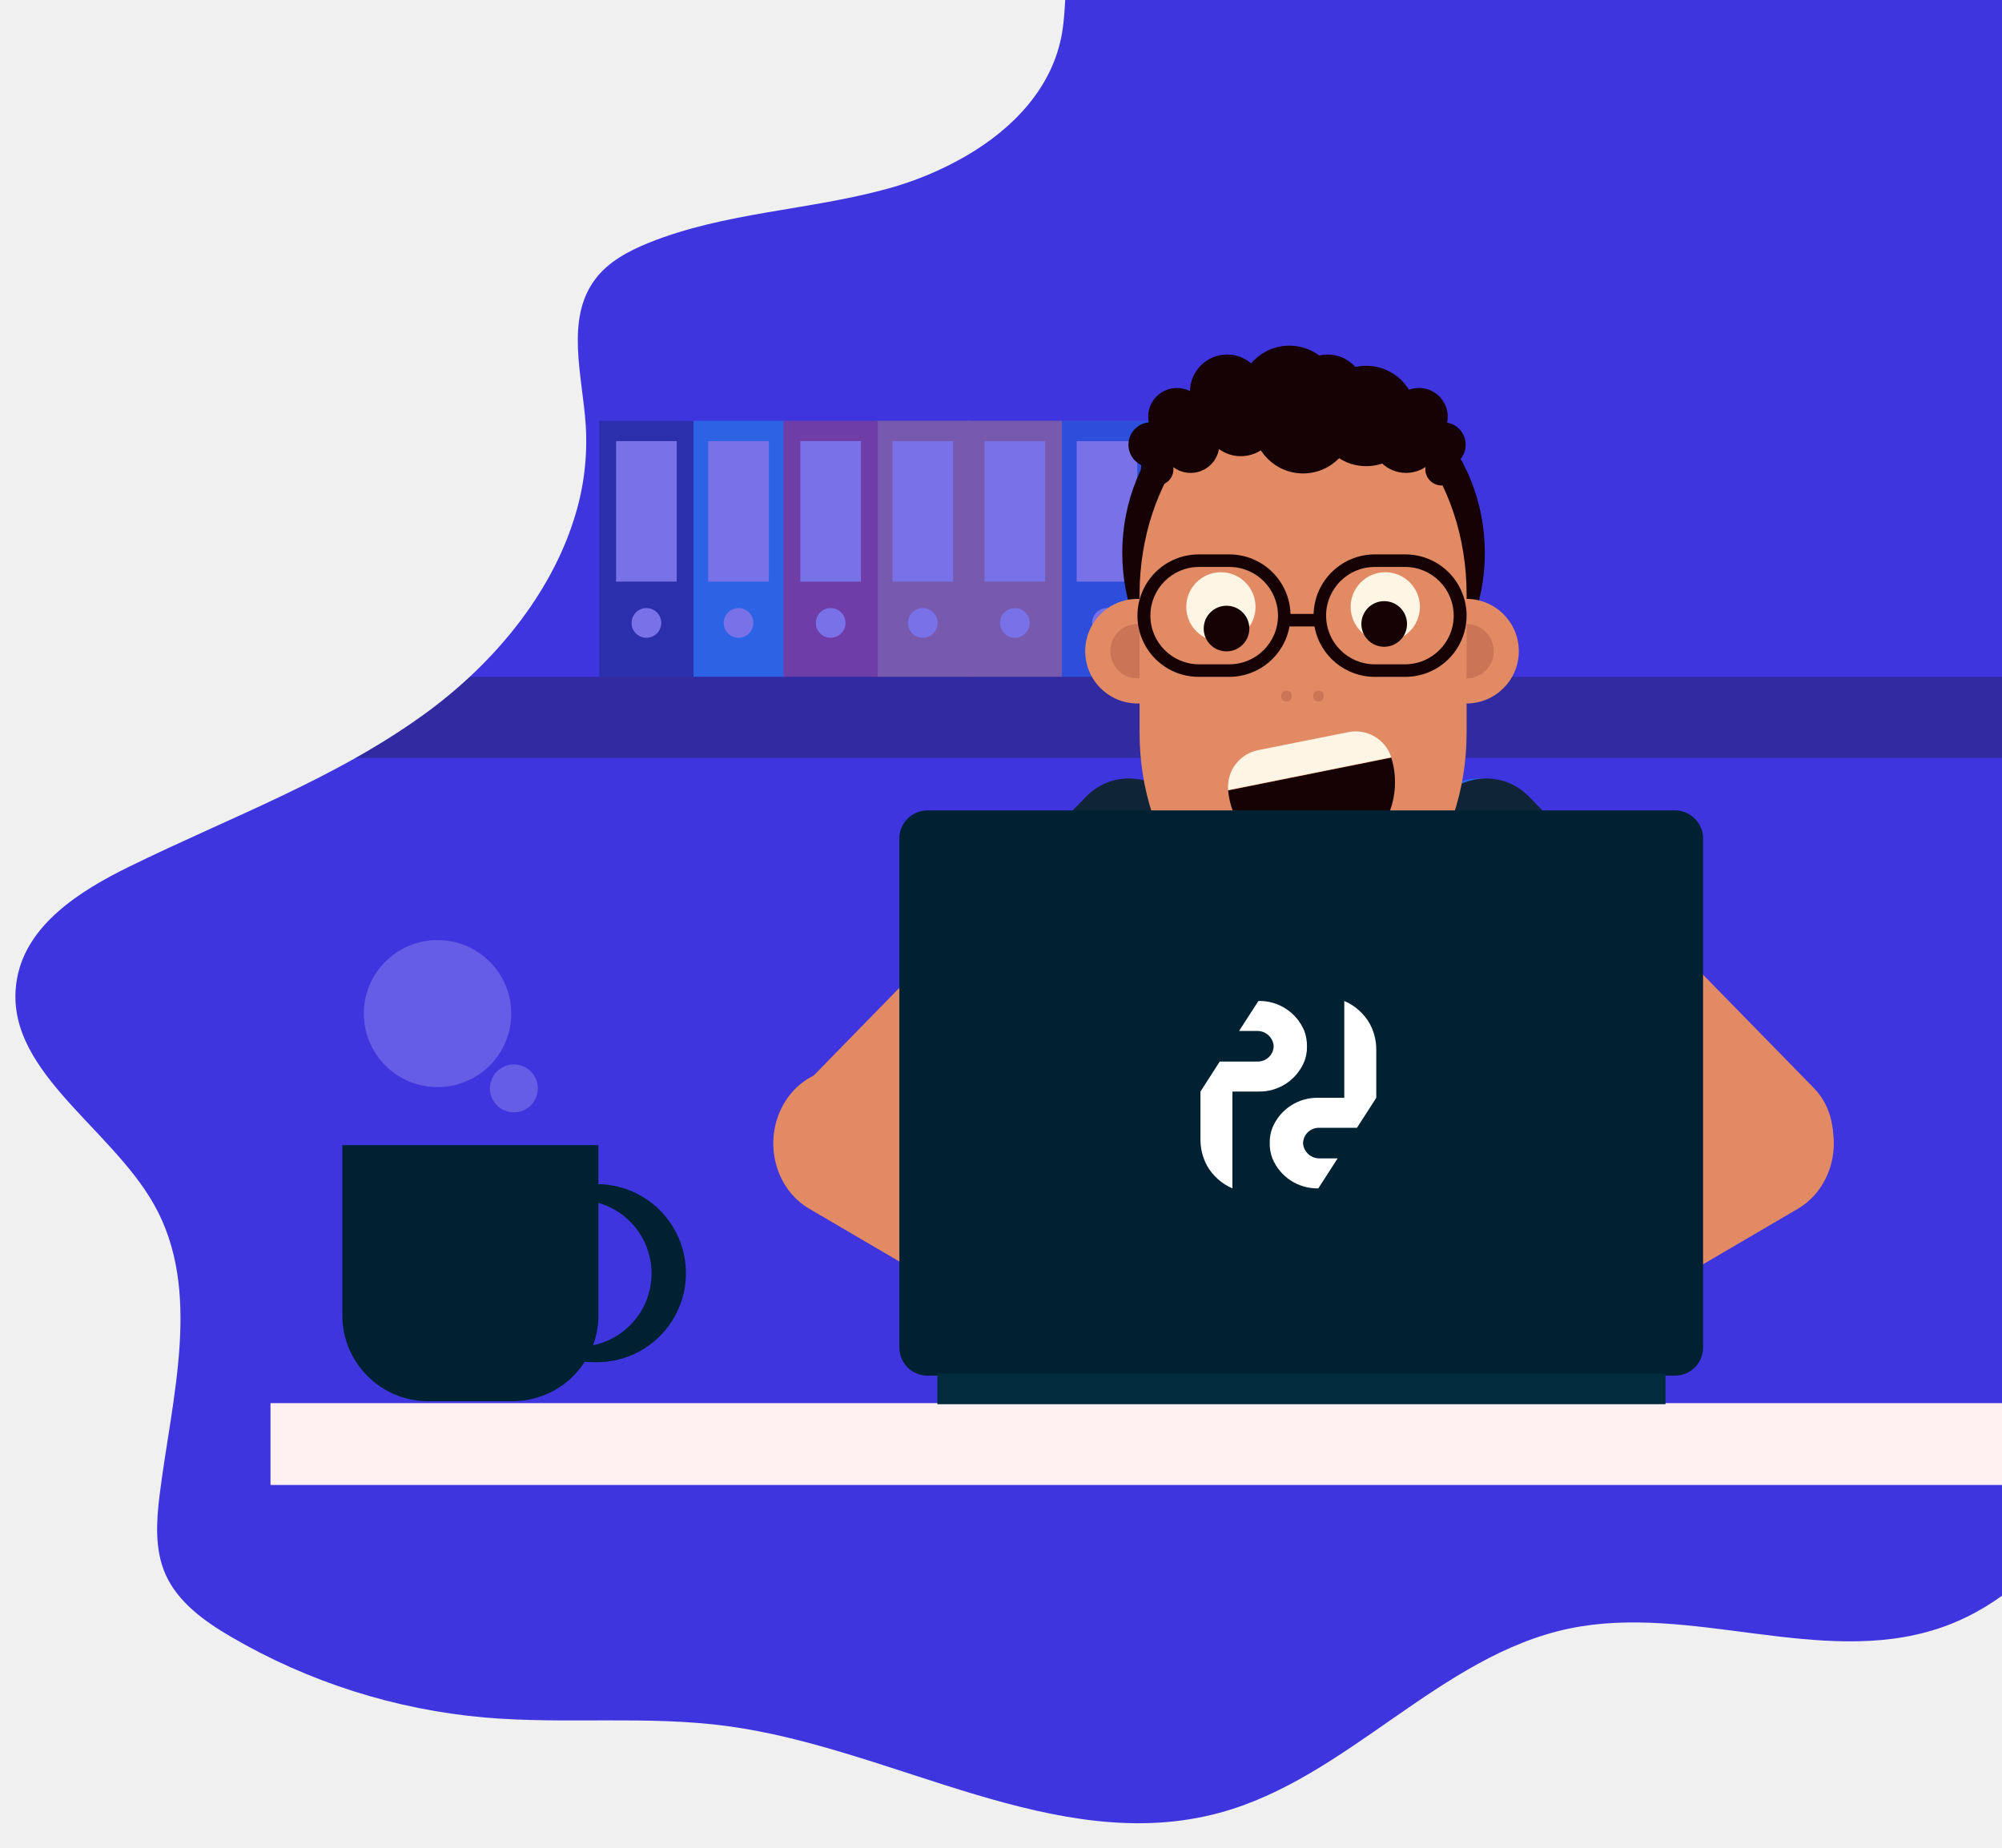
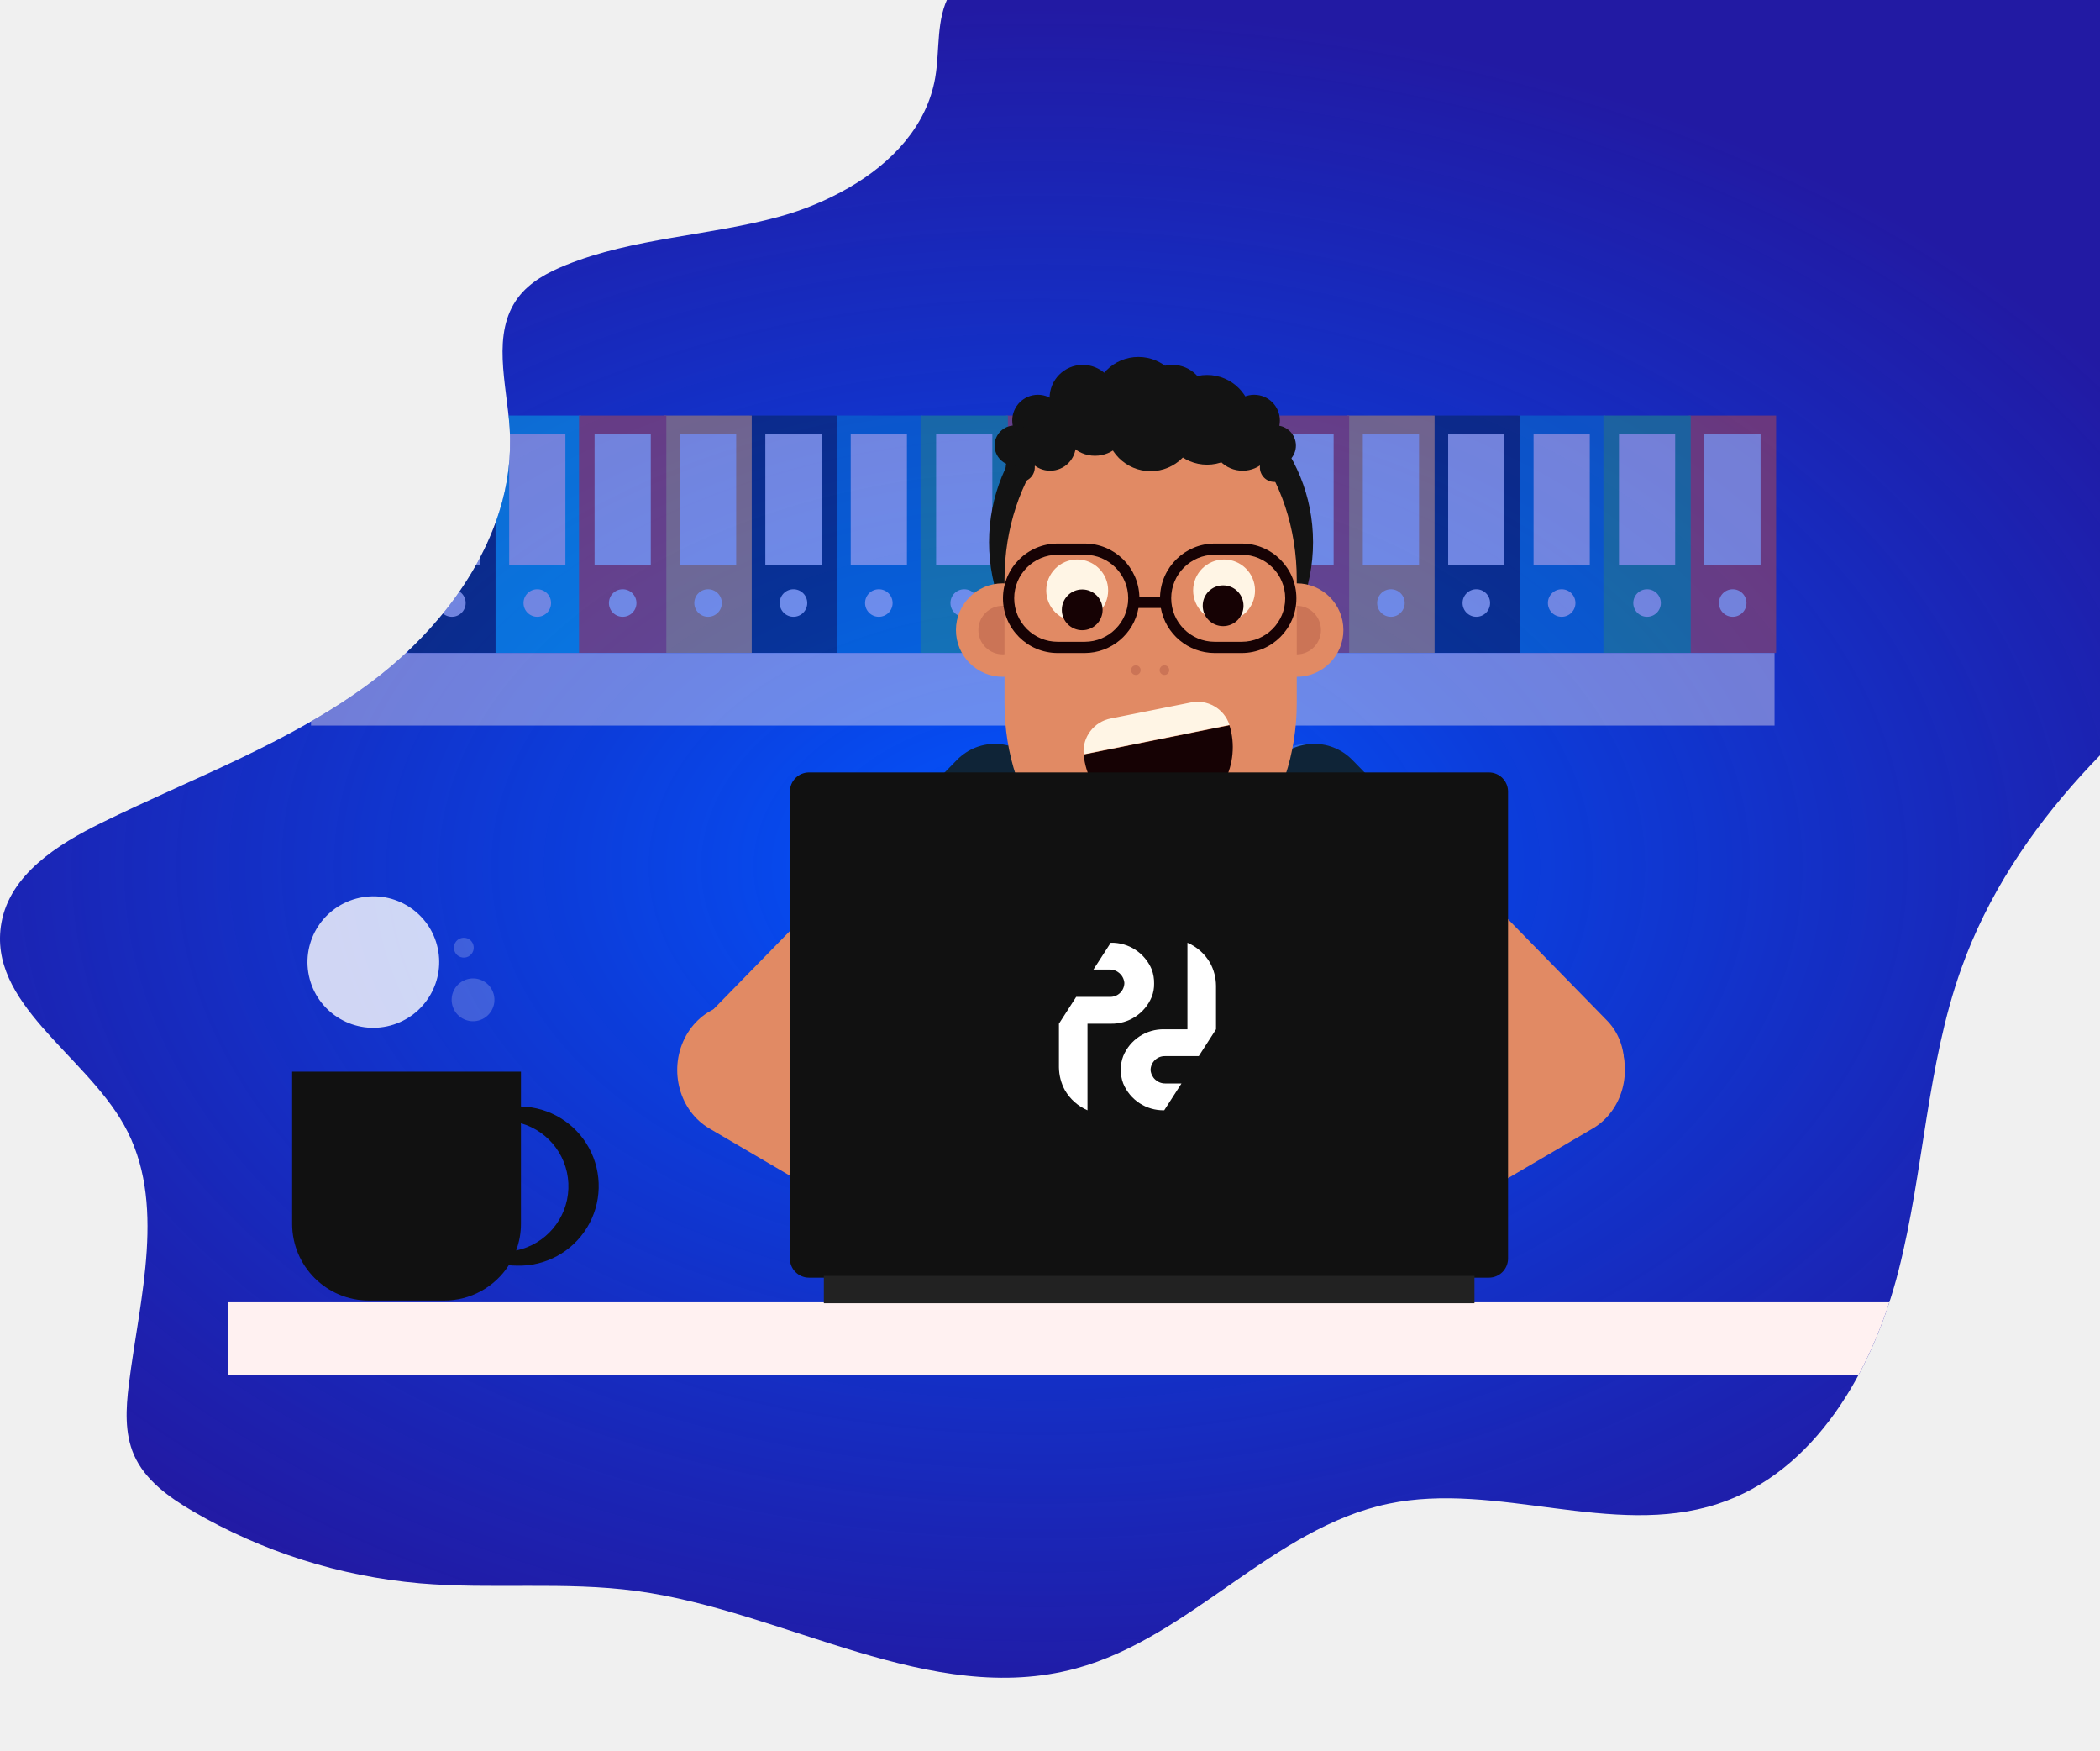
- <svg xmlns="http://www.w3.org/2000/svg" viewBox="0 0 780 720">
+ <svg xmlns="http://www.w3.org/2000/svg" width="1200" height="1000" viewBox="0 0 1200 1000">
  <defs>
-     <style>.a,.v{fill:#fff;}.b{fill:#3f35de;}.c{clip-path:url(#a);}.d{clip-path:url(#b);}.e{fill:#e18a64;}.f{fill:#0f2437;}.g,.n{opacity:0.3;}.h{fill:#0089cf;}.i{fill:#fbb03b;}.j{fill:#e14f28;}.k{fill:#22b573;}.l{fill:#00cdf3;}.m{fill:#002131;}.n{fill:#111;}.o{fill:#2667ea;}.p{fill:#160204;}.q{fill:#cb7456;}.r{fill:#fff5e5;}.s{fill:#f60c5b;}.t{fill:#fff1f1;}.u{fill:#002c3d;}.v{opacity:0.2;}</style>
    <clipPath id="a">
-       <path class="a" d="M0,0H780V720H0V0Z" transform="translate(507)" />
+       <path d="M0,0H1200V1000H0V0Z" transform="translate(87)" fill="#fff" />
    </clipPath>
    <clipPath id="b">
-       <path class="b" d="M1171.169,105c-3.839,32.621-30.764,58.452-37.152,90.671a87.941,87.941,0,0,0-1.507,12.807c-.918,18.5,2.745,37.389.857,55.924-3.519,34.757-24.644,61.919-51.465,85.459-20.289,17.761-43.839,33.385-65.5,48.5-55.149,38.524-106.873,87.162-129.525,150.505-15.1,42.239-16.254,88.142-27.337,131.61s-36.326,87.946-78.988,101.806c-45.789,14.881-96.243-9.928-143.364-.124-50.568,10.526-86.429,58.318-136.326,71.816-63.4,17.152-126.574-24.995-191.651-33.777-31.249-4.221-63.055-.64-94.468-3.344a237.44,237.44,0,0,1-99.071-31.486c-10.32-6.058-20.753-13.5-25.552-24.5-4.128-9.5-3.5-20.341-2.229-30.629,4.747-38.184,16.76-79.69-2.136-113.251-17.43-30.96-59.67-53.106-53.405-88.06,3.777-21.032,24.417-34.169,43.632-43.591C115.526,465.905,157.652,450.694,193,424.45c25.284-18.8,47.059-45.036,56.347-74.541a99.39,99.39,0,0,0,4.592-36.553c-1.3-19.5-8.05-41.4,3.715-57.017,5.1-6.77,12.91-10.929,20.764-14.107,29.618-11.971,62.518-12.663,93.313-21.166a128.721,128.721,0,0,0,30.186-12.6c18.782-10.877,33.9-26.9,37.554-47.822,2.136-12.26.237-25.645,6.357-36.481,10.32-18.369,30.722-26.047,53.509-28.545,28.2-3.1,60.144,1.744,81.527,4.128l2.136.227c27.461,2.859,54.7-3.22,81.455-12.384,28.9-9.814,57.141-23.168,84.623-32.662q3.87-1.342,7.719-2.57a395.258,395.258,0,0,1,61.424-14.293,401.565,401.565,0,0,1,88.751-3.426,393.743,393.743,0,0,1,44.768,5.82q6.522,1.238,13.024,2.652c25.2,5.4,50.268,11.992,75.975,12.384h5.552c30.66-.526,62.012-8.318,91.1,1.094,13.282,4.3,25.913,12.766,31.238,25.6C1171.592,89.342,1172.067,97.32,1171.169,105Z" transform="translate(347.069 -92.733)" />
+       <path d="M1525.042,127.174c-5.031,42.752-40.318,76.605-48.69,118.83a115.248,115.248,0,0,0-1.975,16.784c-1.2,24.25,3.6,49,1.123,73.291-4.612,45.552-32.3,81.149-67.449,112-26.59,23.276-57.454,43.753-85.842,63.567-72.277,50.489-140.064,114.231-169.751,197.247-19.787,55.357-21.3,115.516-35.827,172.483s-47.608,115.259-103.519,133.423c-60.01,19.5-126.133-13.011-187.888-.162-66.272,13.8-113.271,76.429-178.664,94.12-83.083,22.478-165.883-32.757-251.171-44.267-40.953-5.532-82.637-.839-123.807-4.382a311.18,311.18,0,0,1-129.839-41.265c-13.525-7.939-27.2-17.691-33.488-32.108-5.41-12.456-4.585-26.658-2.921-40.142,6.221-50.042,21.964-104.439-2.8-148.422-22.844-40.575-78.2-69.6-69.991-115.408,4.95-27.564,32-44.781,57.183-57.129,51.827-25.467,107.036-45.4,153.359-79.8,33.136-24.642,61.674-59.023,73.846-97.69a130.258,130.258,0,0,0,6.019-47.905c-1.7-25.562-10.549-54.262,4.869-74.725,6.681-8.872,16.92-14.323,27.212-18.489,38.816-15.689,81.934-16.6,122.292-27.74a168.7,168.7,0,0,0,39.56-16.514C541.5,248.52,561.312,227.516,566.1,200.1c2.8-16.068.311-33.609,8.331-47.811,13.525-24.074,40.264-34.137,70.127-37.41,36.964-4.057,78.823,2.286,106.847,5.41l2.8.3c35.99,3.746,71.682-4.22,106.752-16.23,37.87-12.862,74.887-30.363,110.9-42.806q5.072-1.758,10.117-3.368a518.011,518.011,0,0,1,80.5-18.732,526.277,526.277,0,0,1,116.314-4.49,516.028,516.028,0,0,1,58.671,7.628q8.548,1.623,17.068,3.476c33.028,7.074,65.88,15.716,99.57,16.23h7.276c40.182-.69,81.271-10.9,119.4,1.434,17.406,5.64,33.961,16.73,40.94,33.555C1525.6,106.657,1526.219,117.112,1525.042,127.174Z" transform="translate(347.069 -92.733)" fill="#3f35de" />
    </clipPath>
+     <radialGradient id="c" cx="0.5" cy="0.5" r="0.5" gradientUnits="objectBoundingBox">
+       <stop offset="0" stop-color="#05f" />
+       <stop offset="1" stop-color="#0b029a" stop-opacity="0.902" />
+     </radialGradient>
  </defs>
-   <g class="c" transform="translate(-507)">
-     <g class="d" transform="translate(134.212 -54.857)">
-       <g transform="translate(263.205 33.173)">
-         <path class="b" d="M0,0H1139.854V757.461H0Z" transform="translate(0 0)" />
-         <g transform="translate(63.195 156.378)">
+   <g transform="translate(-87)" clip-path="url(#a)">
+     <g transform="translate(-291.788 -62.857)" clip-path="url(#b)">
+       <g transform="translate(227.309 61.843)">
+         <path d="M0,0H1493.852V992.7H0Z" transform="translate(0 0)" fill="url(#c)" />
+         <g transform="translate(281.737 204.944)">
          <g transform="translate(0 0)">
-             <path class="e" d="M199.983,281.545c-9.84,10.078-9.931,27.141-.2,38.137s25.558,11.72,35.429,1.661l52.6-53.819-37.493-37.5Z" transform="translate(158.617 7.777)" />
-             <path class="f" d="M313.515,208.969h0c-9.731-10.954-25.558-11.738-35.429-1.661l-60.671,62.071,37.5,37.5,58.42-59.788C323.209,237.03,323.3,219.96,313.515,208.969Z" transform="translate(191.463 -31.576)" />
-             <circle class="a" cx="5.787" cy="5.787" r="5.787" transform="translate(485.827 102.253)" />
-             <g class="g" transform="translate(279.889 29.265)">
-               <rect class="h" width="36.694" height="99.75" transform="translate(179.437)" />
-               <rect class="a" width="23.623" height="54.75" transform="translate(185.974 7.923)" />
-               <circle class="a" cx="5.787" cy="5.787" r="5.787" transform="translate(191.999 72.987)" />
-               <rect class="i" width="36.694" height="99.75" transform="translate(143.548)" />
-               <rect class="a" width="23.623" height="54.75" transform="translate(150.082 7.923)" />
-               <circle class="a" cx="5.787" cy="5.787" r="5.787" transform="translate(156.125 72.987)" />
-               <rect class="j" width="36.694" height="99.75" transform="translate(251.22)" />
-               <rect class="a" width="23.623" height="54.75" transform="translate(257.757 7.923)" />
-               <rect class="k" width="36.694" height="99.75" transform="translate(215.329)" />
-               <rect class="a" width="23.623" height="54.75" transform="translate(221.865 7.923)" />
-               <circle class="a" cx="5.787" cy="5.787" r="5.787" transform="translate(227.889 72.987)" />
-               <rect class="l" width="36.694" height="99.75" transform="translate(35.892)" />
-               <rect class="a" width="23.623" height="54.75" transform="translate(42.426 7.923)" />
-               <circle class="a" cx="5.787" cy="5.787" r="5.787" transform="translate(48.452 72.987)" />
-               <rect class="m" width="36.694" height="99.75" />
-               <rect class="a" width="23.623" height="54.75" transform="translate(6.537 7.923)" />
-               <circle class="a" cx="5.787" cy="5.787" r="5.787" transform="translate(12.56 72.987)" />
-               <rect class="i" width="36.694" height="99.75" transform="translate(107.675)" />
-               <rect class="a" width="23.623" height="54.75" transform="translate(114.209 7.923)" />
-               <circle class="a" cx="5.787" cy="5.787" r="5.787" transform="translate(120.234 72.987)" />
-               <rect class="j" width="36.694" height="99.75" transform="translate(71.783)" />
-               <rect class="a" width="23.623" height="54.75" transform="translate(78.318 7.923)" />
-               <circle class="a" cx="5.787" cy="5.787" r="5.787" transform="translate(84.344 72.987)" />
+             <path d="M202.293,297.545c-12.9,13.208-13.015,35.57-.262,49.981s33.5,15.36,46.432,2.177l68.931-70.534-49.137-49.144Z" transform="translate(68.759 81.63)" fill="#e18a64" />
+             <path d="M343.36,211.685h0c-12.753-14.355-33.5-15.383-46.432-2.177l-79.513,81.348L266.556,340l76.563-78.356C356.065,248.46,356.184,226.089,343.36,211.685Z" transform="translate(119.53 20.8)" fill="#0f2437" />
+             <circle cx="7.585" cy="7.585" r="7.585" transform="translate(437.792 134.009)" fill="#fff" />
+             <g transform="translate(47.47 33.465)" opacity="0.4">
+               <g transform="translate(55.553)">
+                 <rect width="49.889" height="135.618" transform="translate(243.959)" fill="#0089cf" />
+                 <rect width="32.118" height="74.437" transform="translate(252.846 10.771)" fill="#fff" />
+                 <ellipse cx="7.868" cy="7.868" rx="7.868" ry="7.868" transform="translate(261.037 99.232)" fill="#fff" />
+                 <path d="M0,0H49.889V135.618H0Z" transform="translate(195.164)" fill="#002131" />
+                 <rect width="32.118" height="74.437" transform="translate(204.049 10.771)" fill="#fff" />
+                 <ellipse cx="7.868" cy="7.868" rx="7.868" ry="7.868" transform="translate(212.264 99.232)" fill="#fff" />
+                 <rect width="49.889" height="135.618" transform="translate(341.554)" fill="#e14f28" />
+                 <rect width="32.118" height="74.437" transform="translate(350.441 10.771)" fill="#fff" />
+                 <rect width="49.889" height="135.618" transform="translate(292.756)" fill="#22b573" />
+                 <rect width="32.118" height="74.437" transform="translate(301.643 10.771)" fill="#fff" />
+                 <ellipse cx="7.868" cy="7.868" rx="7.868" ry="7.868" transform="translate(309.833 99.232)" fill="#fff" />
+                 <rect width="49.889" height="135.618" transform="translate(48.797)" fill="#00cdf3" />
+                 <rect width="32.118" height="74.437" transform="translate(57.682 10.771)" fill="#fff" />
+                 <ellipse cx="7.868" cy="7.868" rx="7.868" ry="7.868" transform="translate(65.874 99.232)" fill="#fff" />
+                 <rect width="49.889" height="135.618" fill="#002131" />
+                 <rect width="32.118" height="74.437" transform="translate(8.887 10.771)" fill="#fff" />
+                 <ellipse cx="7.868" cy="7.868" rx="7.868" ry="7.868" transform="translate(17.077 99.232)" fill="#fff" />
+                 <rect width="49.889" height="135.618" transform="translate(146.392)" fill="#fbb03b" />
+                 <rect width="32.118" height="74.437" transform="translate(155.276 10.771)" fill="#fff" />
+                 <ellipse cx="7.868" cy="7.868" rx="7.868" ry="7.868" transform="translate(163.468 99.232)" fill="#fff" />
+                 <rect width="49.889" height="135.618" transform="translate(97.595)" fill="#e14f28" />
+                 <rect width="32.118" height="74.437" transform="translate(106.479 10.771)" fill="#fff" />
+                 <ellipse cx="7.868" cy="7.868" rx="7.868" ry="7.868" transform="translate(114.672 99.232)" fill="#fff" />
+               </g>
+               <g transform="translate(445.751)">
+                 <rect width="49.889" height="135.618" transform="translate(243.959)" fill="#0089cf" />
+                 <rect width="32.118" height="74.437" transform="translate(252.846 10.771)" fill="#fff" />
+                 <ellipse cx="7.868" cy="7.868" rx="7.868" ry="7.868" transform="translate(261.037 99.232)" fill="#fff" />
+                 <path d="M0,0H49.889V135.618H0Z" transform="translate(195.164)" fill="#002131" />
+                 <rect width="32.118" height="74.437" transform="translate(204.049 10.771)" fill="#fff" />
+                 <ellipse cx="7.868" cy="7.868" rx="7.868" ry="7.868" transform="translate(212.264 99.232)" fill="#fff" />
+                 <rect width="49.889" height="135.618" transform="translate(341.554)" fill="#e14f28" />
+                 <rect width="32.118" height="74.437" transform="translate(350.441 10.771)" fill="#fff" />
+                 <rect width="49.889" height="135.618" transform="translate(292.756)" fill="#22b573" />
+                 <rect width="32.118" height="74.437" transform="translate(301.643 10.771)" fill="#fff" />
+                 <ellipse cx="7.868" cy="7.868" rx="7.868" ry="7.868" transform="translate(309.833 99.232)" fill="#fff" />
+                 <ellipse cx="7.868" cy="7.868" rx="7.868" ry="7.868" transform="translate(358.778 99.232)" fill="#fff" />
+                 <rect width="49.889" height="135.618" transform="translate(48.797)" fill="#00cdf3" />
+                 <rect width="32.118" height="74.437" transform="translate(57.682 10.771)" fill="#fff" />
+                 <ellipse cx="7.868" cy="7.868" rx="7.868" ry="7.868" transform="translate(65.874 99.232)" fill="#fff" />
+                 <rect width="49.889" height="135.618" fill="#002131" />
+                 <rect width="32.118" height="74.437" transform="translate(8.887 10.771)" fill="#fff" />
+                 <ellipse cx="7.868" cy="7.868" rx="7.868" ry="7.868" transform="translate(17.077 99.232)" fill="#fff" />
+                 <rect width="49.889" height="135.618" transform="translate(146.392)" fill="#fbb03b" />
+                 <rect width="32.118" height="74.437" transform="translate(155.276 10.771)" fill="#fff" />
+                 <ellipse cx="7.868" cy="7.868" rx="7.868" ry="7.868" transform="translate(163.468 99.232)" fill="#fff" />
+                 <rect width="49.889" height="135.618" transform="translate(97.595)" fill="#e14f28" />
+                 <rect width="32.118" height="74.437" transform="translate(106.479 10.771)" fill="#fff" />
+                 <ellipse cx="7.868" cy="7.868" rx="7.868" ry="7.868" transform="translate(114.672 99.232)" fill="#fff" />
+               </g>
+               <rect width="836.295" height="41.463" transform="translate(0 135.642)" fill="#fff1f1" />
            </g>
-             <rect class="n" width="964.118" height="31.638" transform="translate(0 129.034)" />
-             <path class="o" d="M452.237,359.035h0c-9.731,10.954-25.558,11.72-35.429,1.661L305.793,247.089c-9.84-10.06-9.931-27.128-.2-38.118h0c9.731-10.954,25.558-11.738,35.429-1.661L452.037,320.9C461.873,330.978,461.962,348.039,452.237,359.035Z" transform="translate(298.342 -31.575)" />
-             <path class="e" d="M291.695,370.075h0c-6.973-14.075-2.135-31.619,10.807-39.2L436.28,252.507c12.944-7.594,29.076-2.337,36.056,11.738h0c6.973,14.057,2.135,31.6-10.79,39.177l-133.8,78.392C314.807,389.39,298.668,384.132,291.695,370.075Z" transform="translate(285.34 32.871)" />
-             <path class="e" d="M374.863,370.076h0c6.973-14.075,2.135-31.619-10.788-39.2L230.281,252.506c-12.944-7.594-29.076-2.337-36.055,11.738h0c-6.973,14.057-2.135,31.6,10.807,39.177l133.778,78.391C351.762,389.39,367.9,384.132,374.863,370.076Z" transform="translate(156.629 32.871)" />
-             <path class="e" d="M415.746,281.545c9.822,10.078,9.913,27.141.182,38.137S390.37,331.4,380.5,321.344l-52.583-53.819,37.482-37.5Z" transform="translate(337.385 7.777)" />
-             <path class="f" d="M306.775,208.969h0c9.731-10.954,25.558-11.738,35.429-1.661l60.666,62.07-37.48,37.5-58.42-59.788C297.135,237.03,297.043,219.96,306.775,208.969Z" transform="translate(299.907 -31.576)" />
-             <ellipse class="p" cx="70.632" cy="73.334" rx="70.632" ry="73.334" transform="translate(483.636 7.412)" />
-             <circle class="e" cx="20.374" cy="20.374" r="20.374" transform="translate(597.389 98.674)" />
-             <circle class="q" cx="10.588" cy="10.588" r="10.588" transform="translate(607.174 108.459)" />
-             <circle class="e" cx="20.374" cy="20.374" r="20.374" transform="translate(469.195 98.674)" />
-             <circle class="q" cx="10.588" cy="10.588" r="10.588" transform="translate(478.981 108.459)" />
-             <path class="e" d="M316.247,134.252c-35.2,0-63.713,36.512-63.713,81.476v53.782c0,45,28.516,81.494,63.713,81.494s63.711-36.511,63.711-81.494V215.728C379.959,170.727,351.426,134.252,316.247,134.252Z" transform="translate(237.839 -118.699)" />
-             <path class="p" d="M327.235,223.893a32.5,32.5,0,0,0,4.546-24.006,30.839,30.839,0,0,0-.826-3.158L267.411,209.5a28.068,28.068,0,0,0,.457,3.231,32.5,32.5,0,0,0,13.438,20.387,33.373,33.373,0,0,1,45.936-9.128Z" transform="translate(257.484 -36.197)" />
-             <path class="r" d="M314.056,192.647,279.278,199.6a14.6,14.6,0,0,0-11.85,15.516v.092l63.549-12.78v-.122a14.6,14.6,0,0,0-16.925-9.661Z" transform="translate(257.447 -42.017)" />
-             <path class="s" d="M298.319,225.9a32.459,32.459,0,0,0,21.013-14.345,33.372,33.372,0,0,0-45.941,9.123,32.442,32.442,0,0,0,24.928,5.222Z" transform="translate(265.387 -23.865)" />
-             <circle class="r" cx="13.491" cy="13.491" r="13.491" transform="translate(572.615 88.286)" />
-             <circle class="p" cx="8.891" cy="8.891" r="8.891" transform="translate(576.796 99.55)" />
-             <circle class="r" cx="13.491" cy="13.491" r="13.491" transform="translate(508.573 88.286)" />
-             <circle class="p" cx="8.891" cy="8.891" r="8.891" transform="translate(515.364 101.338)" />
-             <circle class="p" cx="13.034" cy="13.034" r="13.034" transform="translate(560.604 15.553)" />
-             <circle class="p" cx="19.552" cy="19.552" r="19.552" transform="translate(534.534 10.68)" />
-             <circle class="p" cx="14.478" cy="14.478" r="14.478" transform="translate(515.347 14.112)" />
-             <circle class="p" cx="11.209" cy="11.209" r="11.209" transform="translate(499.062 27.165)" />
-             <circle class="p" cx="6.334" cy="6.334" r="6.334" transform="translate(490.902 41.806)" />
-             <circle class="p" cx="19.552" cy="19.552" r="19.552" transform="translate(529.185 0)" />
-             <circle class="p" cx="14.478" cy="14.478" r="14.478" transform="translate(510.017 3.45)" />
-             <circle class="p" cx="19.552" cy="19.552" r="19.552" transform="translate(559.142 7.849)" />
-             <circle class="p" cx="14.478" cy="14.478" r="14.478" transform="translate(549.157 3.45)" />
-             <circle class="p" cx="11.209" cy="11.209" r="11.209" transform="translate(493.732 16.485)" />
-             <circle class="p" cx="8.764" cy="8.764" r="8.764" transform="translate(486.047 29.849)" />
-             <circle class="p" cx="8.764" cy="8.764" r="8.764" transform="translate(599.908 29.849)" />
-             <circle class="p" cx="11.209" cy="11.209" r="11.209" transform="translate(588.024 16.485)" />
-             <circle class="p" cx="6.334" cy="6.334" r="6.334" transform="translate(583.406 27.585)" />
-             <circle class="p" cx="6.334" cy="6.334" r="6.334" transform="translate(601.715 41.806)" />
-             <circle class="p" cx="13.655" cy="13.655" r="13.655" transform="translate(580.54 22.271)" />
-             <path class="p" d="M356.337,162.6H344.566a23.878,23.878,0,0,0-23.839,23.186h-9A23.878,23.878,0,0,0,287.883,162.6H276.106a23.861,23.861,0,1,0,0,47.721h11.777a23.878,23.878,0,0,0,23.457-19.644h9.731a23.878,23.878,0,0,0,23.478,19.644h11.775a23.861,23.861,0,1,0,0-47.721Zm-68.459,42.828H276.106a18.968,18.968,0,0,1,0-37.937h11.777a18.968,18.968,0,1,1,0,37.936Zm68.46,0H344.566a18.968,18.968,0,1,1,0-37.937h11.775a18.968,18.968,0,1,1,0,37.936Z" transform="translate(237.455 -81.267)" />
-             <path class="t" d="M0,0H812.665V31.888H0Z" transform="translate(151.779 412.057)" />
-             <rect class="m" width="313.127" height="220.24" rx="10.951" transform="translate(396.793 181.099)" />
-             <rect class="u" width="283.681" height="11.922" transform="translate(411.598 400.556)" />
-             <g transform="translate(514.102 255.34)">
-               <path class="a" d="M303.236,249.273a18.9,18.9,0,0,0-17.891-11.685L277.8,249.271h7.01a6.371,6.371,0,0,1,6.475,5.842,6.153,6.153,0,0,1-6.231,6.079H270.277l-7.518,11.685v18.989a21.449,21.449,0,0,0,2.592,9.987,21.014,21.014,0,0,0,9.858,8.764V272.878h10.113a18.859,18.859,0,0,0,17.891-11.684,15.187,15.187,0,0,0,1.041-5.842,16.887,16.887,0,0,0-1.023-6.079Z" transform="translate(-262.759 -237.583)" />
-               <g transform="translate(26.98 0.002)">
-                 <path class="a" d="M275.432,298.927a18.876,18.876,0,0,0,17.891,11.684l7.521-11.684h-7a6.371,6.371,0,0,1-6.475-5.842,6.153,6.153,0,0,1,6.231-6.079h14.782l7.521-11.684V256.333a21.233,21.233,0,0,0-2.592-9.987,20.921,20.921,0,0,0-9.869-8.763v37.735H293.325A18.877,18.877,0,0,0,275.434,287a15.537,15.537,0,0,0-1.041,5.842,15.739,15.739,0,0,0,1.039,6.079Z" transform="translate(-274.387 -237.584)" />
+             <path d="M500.028,408.355h0c-12.753,14.355-33.5,15.36-46.432,2.178L308.1,261.642c-12.9-13.184-13.015-35.553-.262-49.956h0c12.753-14.355,33.5-15.383,46.432-2.177L499.765,358.375C512.656,371.585,512.773,393.944,500.028,408.355Z" transform="translate(284.738 20.802)" fill="#2667ea" />
+             <path d="M292.686,407.668h0c-9.139-18.447-2.8-41.439,14.163-51.369L482.173,253.587c16.964-9.953,38.106-3.063,47.253,15.383h0c9.139,18.422,2.8,41.415-14.14,51.345L339.938,423.053C322.976,432.981,301.824,426.09,292.686,407.668Z" transform="translate(264.64 120.42)" fill="#e18a64" />
+             <path d="M431.953,407.669h0c9.139-18.447,2.8-41.439-14.139-51.369L242.469,253.586c-16.964-9.953-38.106-3.063-47.252,15.383h0c-9.139,18.422-2.8,41.415,14.163,51.345L384.705,423.051C401.678,432.982,422.833,426.091,431.953,407.669Z" transform="translate(65.686 120.419)" fill="#e18a64" />
+             <path d="M443.024,297.545c12.872,13.208,12.992,35.57.238,49.981s-33.5,15.36-46.432,2.177L327.916,279.17l49.122-49.144Z" transform="translate(345.089 81.63)" fill="#e18a64" />
+             <path d="M309.024,211.685h0c12.753-14.355,33.5-15.383,46.432-2.177l79.506,81.347L385.842,340l-76.563-78.357C296.39,248.46,296.27,226.089,309.024,211.685Z" transform="translate(287.157 20.8)" fill="#0f2437" />
+             <ellipse cx="92.568" cy="96.109" rx="92.568" ry="96.109" transform="translate(434.92 9.714)" fill="#131313" />
+             <circle cx="26.701" cy="26.701" r="26.701" transform="translate(584.001 129.318)" fill="#e18a64" />
+             <circle cx="13.877" cy="13.877" r="13.877" transform="translate(596.826 142.143)" fill="#cb7456" />
+             <circle cx="26.701" cy="26.701" r="26.701" transform="translate(415.995 129.318)" fill="#e18a64" />
+             <circle cx="13.877" cy="13.877" r="13.877" transform="translate(428.819 142.143)" fill="#cb7456" />
+             <path d="M336.034,134.252c-46.128,0-83.5,47.851-83.5,106.779v70.485c0,58.977,37.372,106.8,83.5,106.8s83.5-47.85,83.5-106.8V241.032C419.533,182.055,382.139,134.252,336.034,134.252Z" transform="translate(191.216 -113.868)" fill="#e18a64" />
+             <path d="M345.815,232.329a42.592,42.592,0,0,0,5.958-31.462,40.414,40.414,0,0,0-1.082-4.139l-83.28,16.738a36.774,36.774,0,0,0,.6,4.235,42.59,42.59,0,0,0,17.611,26.718,43.737,43.737,0,0,1,60.2-11.963Z" transform="translate(221.582 13.659)" fill="#160204" />
+             <path d="M328.552,192.749l-45.579,9.116A19.14,19.14,0,0,0,267.442,222.2v.12l83.285-16.749v-.16a19.141,19.141,0,0,0-22.181-12.662Z" transform="translate(221.523 4.662)" fill="#fff5e5" />
+             <path d="M306.061,232.065a42.54,42.54,0,0,0,27.539-18.8,43.737,43.737,0,0,0-60.209,11.956,42.517,42.517,0,0,0,32.669,6.844Z" transform="translate(233.797 32.72)" fill="#f60c5b" />
+             <circle cx="17.681" cy="17.681" r="17.681" transform="translate(551.533 115.704)" fill="#fff5e5" />
+             <circle cx="11.652" cy="11.652" r="11.652" transform="translate(557.012 130.467)" fill="#160204" />
+             <circle cx="17.681" cy="17.681" r="17.681" transform="translate(467.602 115.704)" fill="#fff5e5" />
+             <circle cx="11.652" cy="11.652" r="11.652" transform="translate(476.503 132.81)" fill="#160204" />
+             <circle cx="17.082" cy="17.082" r="17.082" transform="translate(535.792 20.383)" fill="#160204" />
+             <circle cx="25.624" cy="25.624" r="25.624" transform="translate(501.625 13.997)" fill="#131313" />
+             <circle cx="18.974" cy="18.974" r="18.974" transform="translate(476.479 18.495)" fill="#131313" />
+             <circle cx="14.691" cy="14.691" r="14.691" transform="translate(455.137 35.602)" fill="#131313" />
+             <circle cx="8.302" cy="8.302" r="8.302" transform="translate(444.443 54.789)" fill="#131313" />
+             <circle cx="25.624" cy="25.624" r="25.624" transform="translate(494.615 0)" fill="#131313" />
+             <circle cx="18.974" cy="18.974" r="18.974" transform="translate(469.494 4.521)" fill="#131313" />
+             <circle cx="25.624" cy="25.624" r="25.624" transform="translate(533.877 10.287)" fill="#131313" />
+             <circle cx="18.974" cy="18.974" r="18.974" transform="translate(520.79 4.521)" fill="#131313" />
+             <circle cx="14.691" cy="14.691" r="14.691" transform="translate(448.152 21.605)" fill="#131313" />
+             <circle cx="11.485" cy="11.485" r="11.485" transform="translate(438.08 39.119)" fill="#131313" />
+             <circle cx="11.485" cy="11.485" r="11.485" transform="translate(587.302 39.119)" fill="#131313" />
+             <circle cx="14.691" cy="14.691" r="14.691" transform="translate(571.727 21.605)" fill="#131313" />
+             <circle cx="8.302" cy="8.302" r="8.302" transform="translate(565.675 36.152)" fill="#160204" />
+             <circle cx="8.302" cy="8.302" r="8.302" transform="translate(589.671 54.789)" fill="#131313" />
+             <circle cx="17.896" cy="17.896" r="17.896" transform="translate(561.919 29.188)" fill="#131313" />
+             <path d="M388.664,162.6H373.238A31.294,31.294,0,0,0,342,192.983H330.2A31.294,31.294,0,0,0,298.951,162.6H283.516a31.271,31.271,0,1,0,0,62.542h15.435a31.294,31.294,0,0,0,30.742-25.745h12.753a31.294,31.294,0,0,0,30.769,25.745h15.432a31.271,31.271,0,1,0,0-62.542Zm-89.72,56.128H283.516a24.859,24.859,0,0,1,0-49.719h15.435a24.859,24.859,0,1,1,0,49.718Zm89.722,0H373.238a24.859,24.859,0,0,1,0-49.719H388.67a24.859,24.859,0,1,1,0,49.718Z" transform="translate(190.623 -56.009)" fill="#160204" />
+             <path d="M0,0H1065.051V41.792H0Z" transform="translate(0 540.028)" fill="#fff1f1" />
+             <rect width="410.374" height="288.639" rx="10.951" transform="translate(321.107 237.342)" fill="#111" />
+             <path d="M0,0H371.782V15.624H0Z" transform="translate(340.51 524.954)" fill="#222" />
+             <g transform="translate(474.848 334.64)">
+               <path d="M315.806,252.9a24.763,24.763,0,0,0-23.447-15.314L282.477,252.9h9.188a8.35,8.35,0,0,1,8.485,7.656,8.064,8.064,0,0,1-8.166,7.968H272.612l-9.853,15.314v24.886a28.11,28.11,0,0,0,3.4,13.088A27.539,27.539,0,0,0,279.076,333.3V283.839H292.33a24.716,24.716,0,0,0,23.447-15.313,19.9,19.9,0,0,0,1.365-7.656,22.131,22.131,0,0,0-1.34-7.968Z" transform="translate(-262.759 -237.583)" fill="#fff" />
+               <g transform="translate(35.36 0.002)">
+                 <path d="M275.757,317.978A24.738,24.738,0,0,0,299.2,333.291l9.857-15.313h-9.179a8.35,8.35,0,0,1-8.486-7.657,8.063,8.063,0,0,1,8.166-7.967h19.373l9.857-15.313V262.156a27.827,27.827,0,0,0-3.4-13.088,27.419,27.419,0,0,0-12.934-11.484v49.454H299.206a24.74,24.74,0,0,0-23.447,15.312,20.363,20.363,0,0,0-1.365,7.656,20.628,20.628,0,0,0,1.362,7.968Z" transform="translate(-274.387 -237.584)" fill="#fff" />
              </g>
            </g>
-             <path class="m" d="M218.451,277.063V261.8H118.683v66.306a33.462,33.462,0,0,0,33.462,33.462h32.864a33.406,33.406,0,0,0,28.13-15.39c1.153.1,2.3.178,3.489.178a34.7,34.7,0,1,0,1.826-69.373Zm-2.064,62.618a33.351,33.351,0,0,0,2.064-11.575V284.293a28.586,28.586,0,0,1-2.064,55.465Z" transform="translate(61.083 49.738)" />
-             <ellipse class="v" cx="28.716" cy="28.644" rx="28.716" ry="28.644" transform="translate(188.144 231.614)" />
-             <circle class="v" cx="9.329" cy="9.329" r="9.329" transform="translate(237.271 280.083)" />
-             <g transform="translate(545.535 134.421)">
-               <circle class="q" cx="2.095" cy="2.095" r="2.095" transform="translate(0 0)" />
-               <circle class="q" cx="2.095" cy="2.095" r="2.095" transform="translate(12.467 0)" />
+             <path d="M249.436,281.8v-20H118.683v86.9a43.855,43.855,0,0,0,43.855,43.855h43.07a43.781,43.781,0,0,0,36.866-20.169c1.51.133,3.017.234,4.573.234a45.475,45.475,0,1,0,2.393-90.918Zm-2.705,82.065a43.707,43.707,0,0,0,2.7-15.17v-57.42a37.464,37.464,0,0,1-2.705,72.691Z" transform="translate(-82.005 146.491)" fill="#111" />
+             <ellipse cx="37.634" cy="37.54" rx="37.634" ry="37.54" transform="matrix(0.966, -0.259, 0.259, 0.966, 36.995, 319.163)" fill="#fff" opacity="0.8" />
+             <circle cx="12.227" cy="12.227" r="12.227" transform="matrix(0.966, -0.259, 0.259, 0.966, 125.075, 358.611)" fill="#fff" opacity="0.2" />
+             <circle cx="5.674" cy="5.674" r="5.674" transform="matrix(0.966, -0.259, 0.259, 0.966, 127.831, 333.451)" fill="#fff" opacity="0.2" />
+             <g transform="translate(516.043 176.167)">
+               <circle cx="2.746" cy="2.746" r="2.746" transform="translate(0 0)" fill="#cb7456" />
+               <circle cx="2.746" cy="2.746" r="2.746" transform="translate(16.339 0)" fill="#cb7456" />
            </g>
          </g>
        </g>
      </g>
    </g>
  </g>
</svg>
